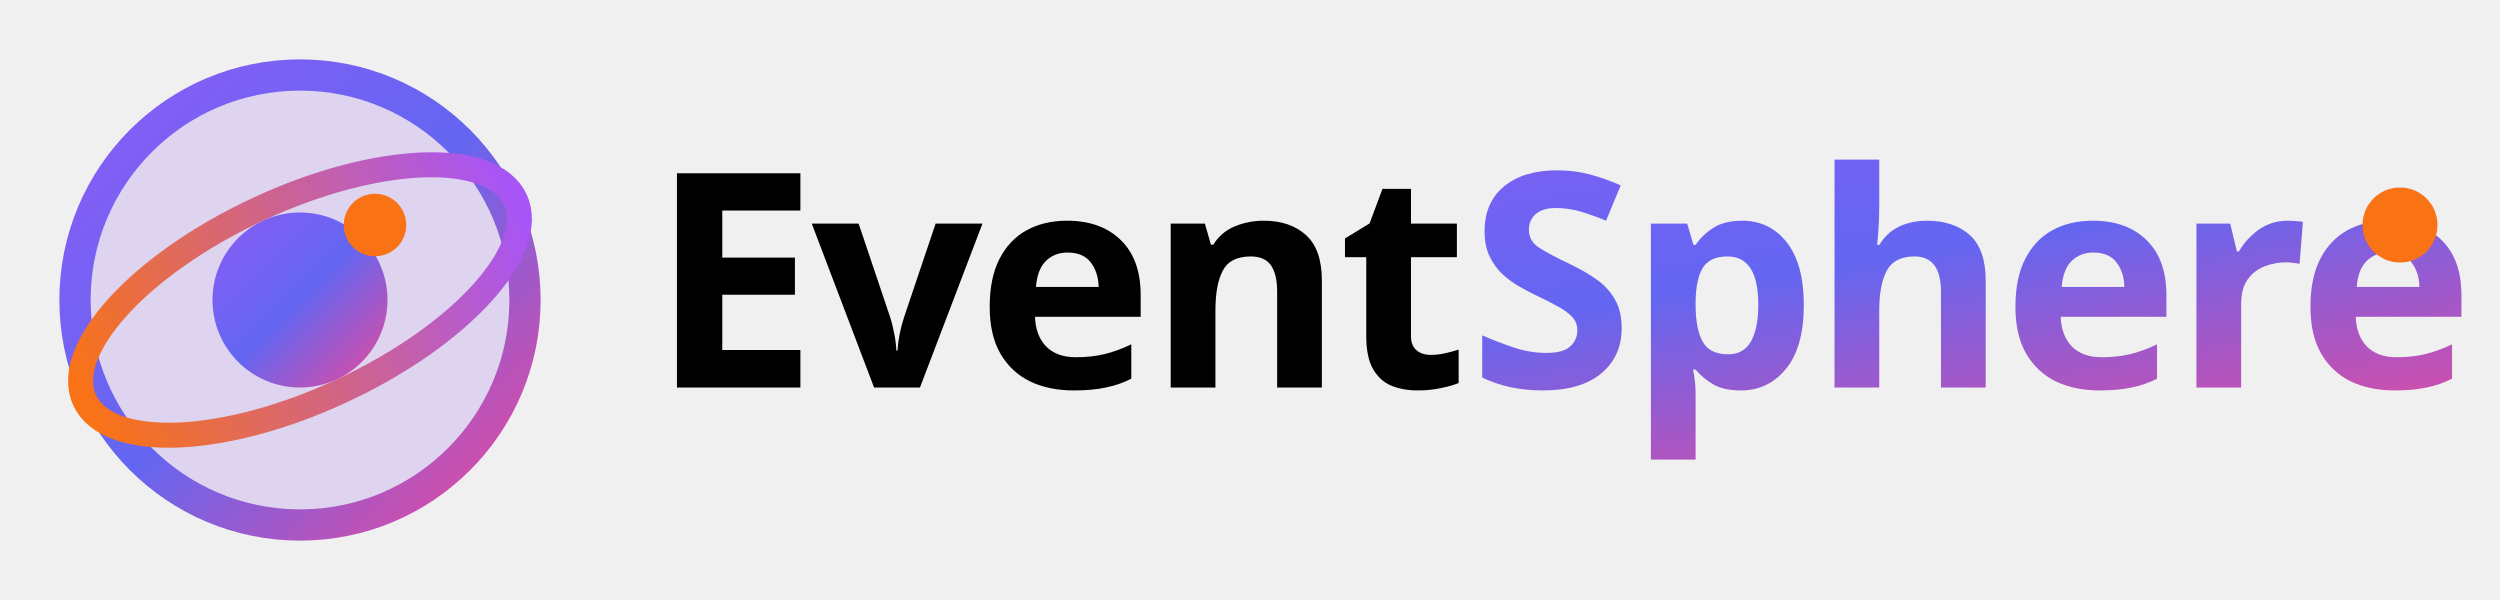
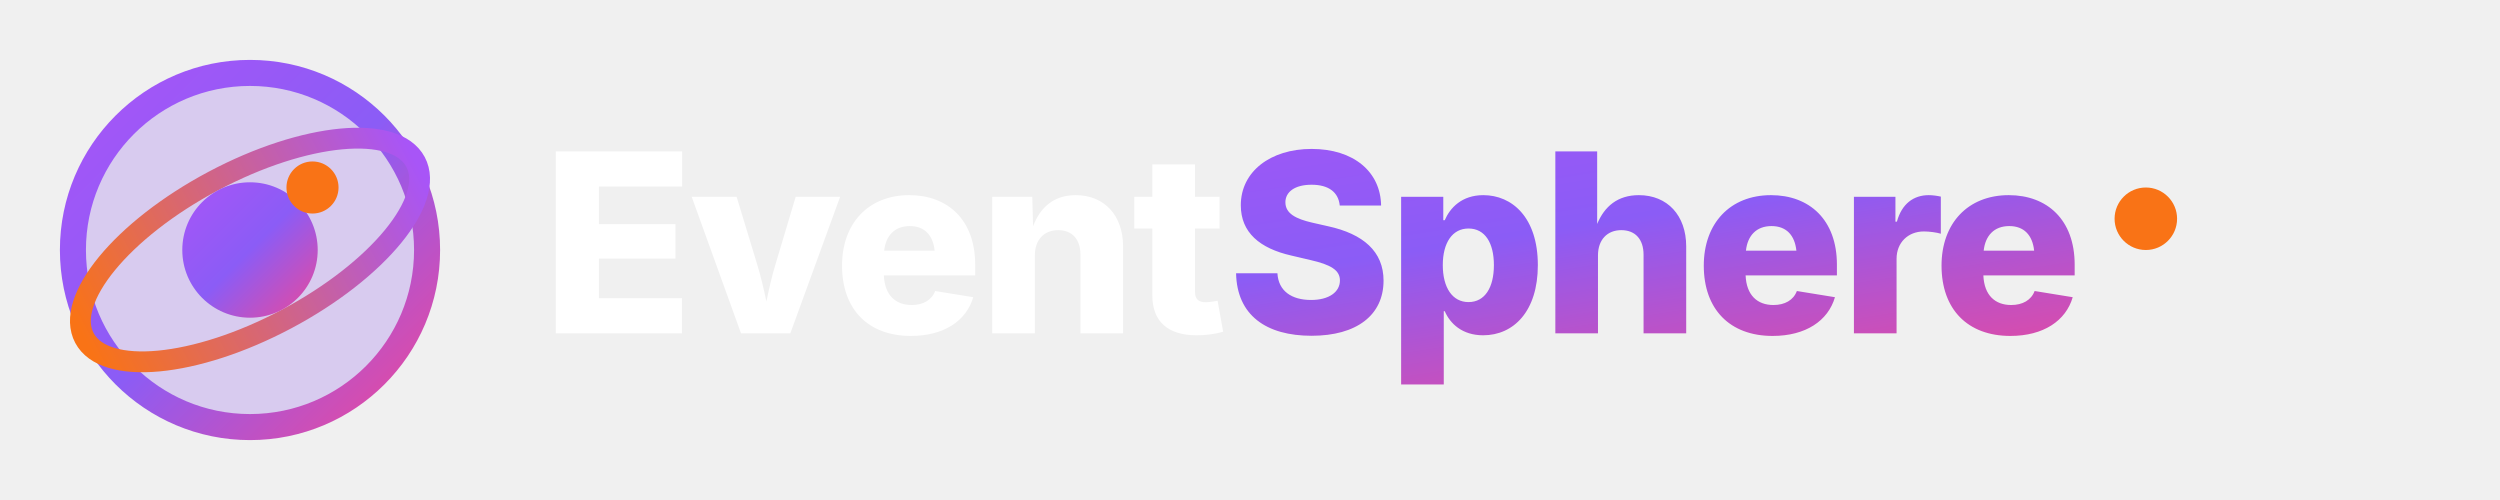
- <svg xmlns="http://www.w3.org/2000/svg" viewBox="0 0 200 48" fill="none">
+ <svg xmlns="http://www.w3.org/2000/svg" viewBox="0 0 240 48" fill="none">
  <defs>
    <linearGradient id="logoGrad" x1="0%" y1="0%" x2="100%" y2="100%">
-       <stop offset="0%" stop-color="#8B5CF6" />
-       <stop offset="50%" stop-color="#6366F1" />
+       <stop offset="0%" stop-color="#A855F7" />
+       <stop offset="50%" stop-color="#8B5CF6" />
      <stop offset="100%" stop-color="#EC4899" />
    </linearGradient>
-     <linearGradient id="glowGrad" x1="0%" y1="0%" x2="100%" y2="0%">
+     <linearGradient id="orbitGrad" x1="0%" y1="0%" x2="100%" y2="0%">
      <stop offset="0%" stop-color="#F97316" />
      <stop offset="100%" stop-color="#A855F7" />
    </linearGradient>
-     <filter id="glow" x="-20%" y="-20%" width="140%" height="140%">
+     <filter id="logoGlow" x="-20%" y="-20%" width="140%" height="140%">
      <feGaussianBlur stdDeviation="3" result="blur" />
      <feComposite in="SourceGraphic" in2="blur" operator="over" />
    </filter>
  </defs>
  <g transform="translate(4, 4)">
-     <circle cx="20" cy="20" r="18" stroke="url(#logoGrad)" stroke-width="2.5" fill="rgba(124, 58, 237, 0.15)" />
-     <ellipse cx="20" cy="20" rx="19" ry="8" stroke="url(#glowGrad)" stroke-width="2" transform="rotate(-25 20 20)" />
-     <circle cx="20" cy="20" r="7" fill="url(#logoGrad)" />
+     <circle cx="20" cy="20" r="17" stroke="url(#logoGrad)" stroke-width="2.5" fill="rgba(124, 58, 237, 0.2)" />
+     <ellipse cx="20" cy="20" rx="18" ry="7.5" stroke="url(#orbitGrad)" stroke-width="2" transform="rotate(-28 20 20)" />
+     <circle cx="20" cy="20" r="6.5" fill="url(#logoGrad)" />
    <circle cx="26" cy="14" r="2.5" fill="#F97316" />
  </g>
-   <text x="52" y="31" font-family="'Plus Jakarta Sans', 'Poppins', sans-serif" font-size="24" font-weight="800" fill="currentColor" letter-spacing="-0.5">
+   <text x="52" y="32" font-family="'Plus Jakarta Sans', 'Poppins', -apple-system, sans-serif" font-size="24" font-weight="800" fill="#FFFFFF" letter-spacing="-0.5">
    Event<tspan fill="url(#logoGrad)">Sphere</tspan>
  </text>
-   <circle cx="192" cy="18" r="3" fill="#F97316" />
+   <circle cx="206" cy="21" r="3" fill="#F97316" />
</svg>
